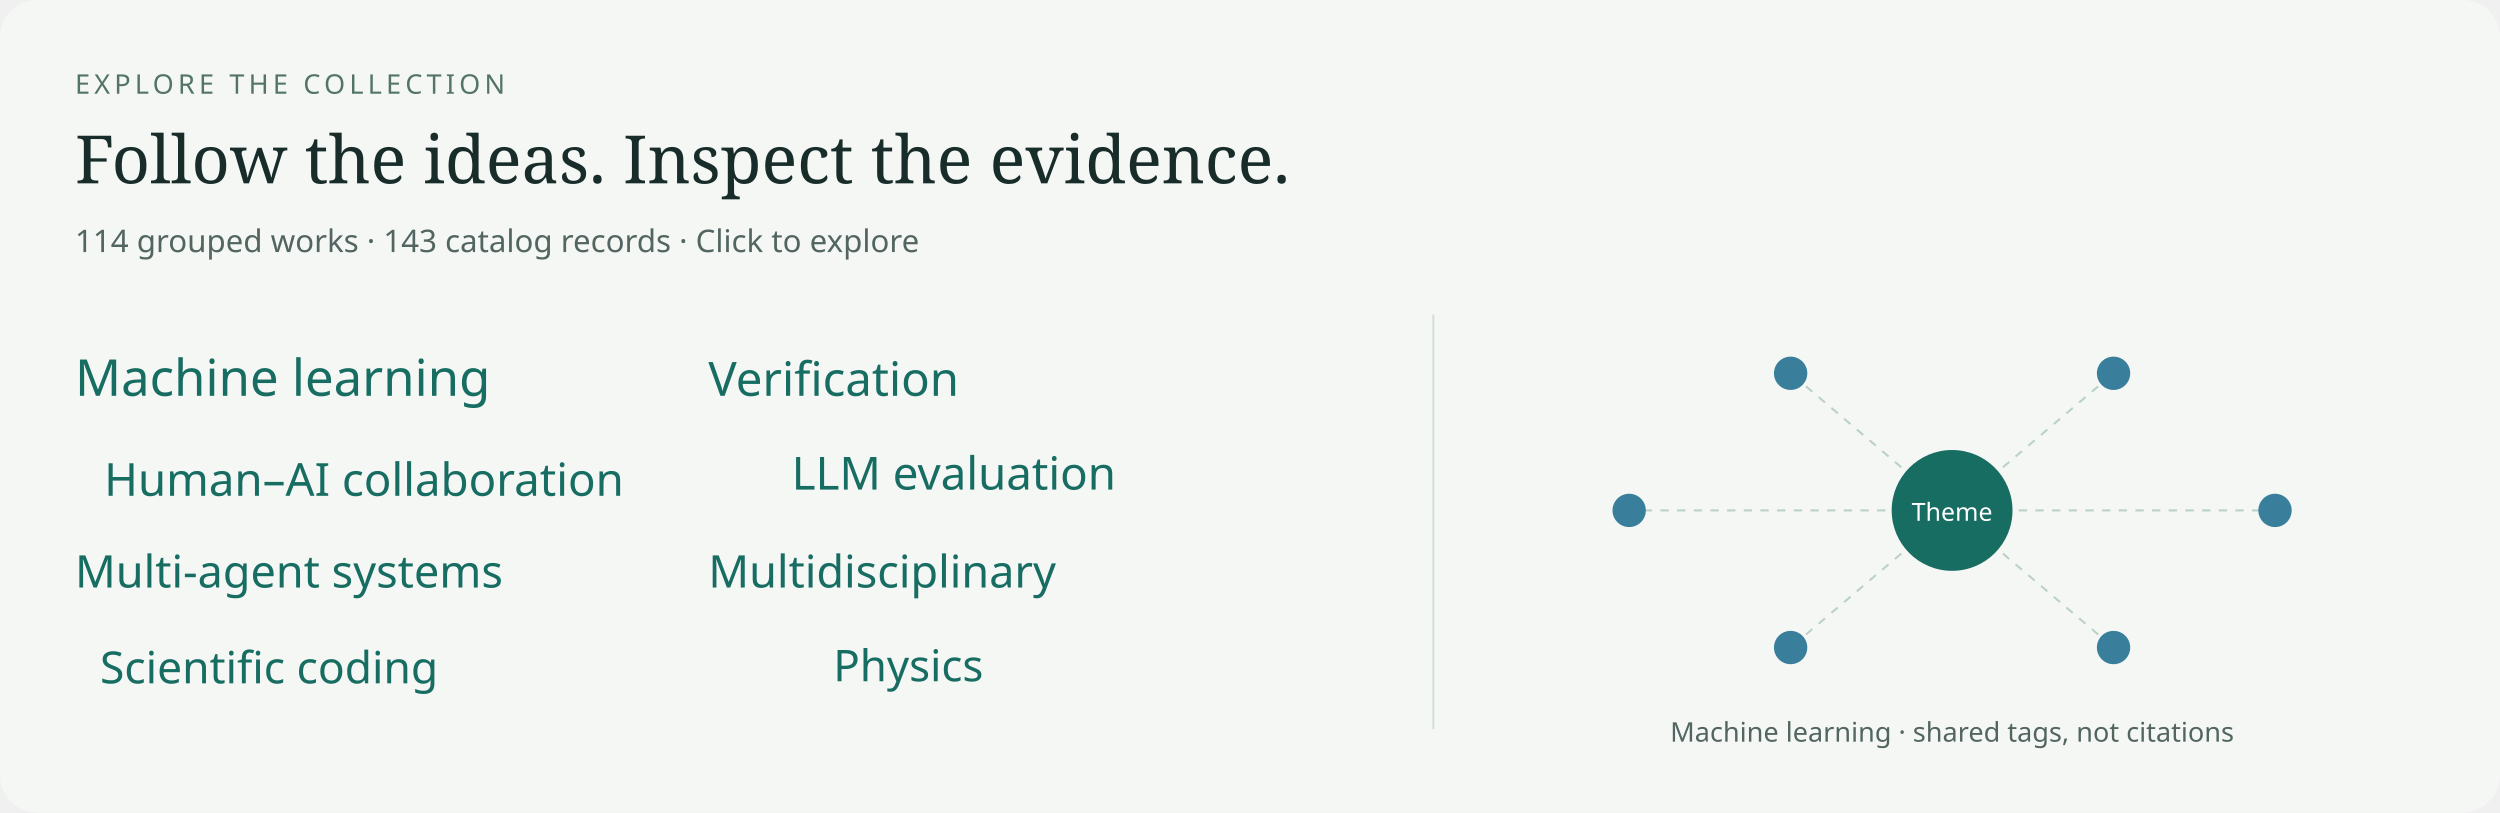
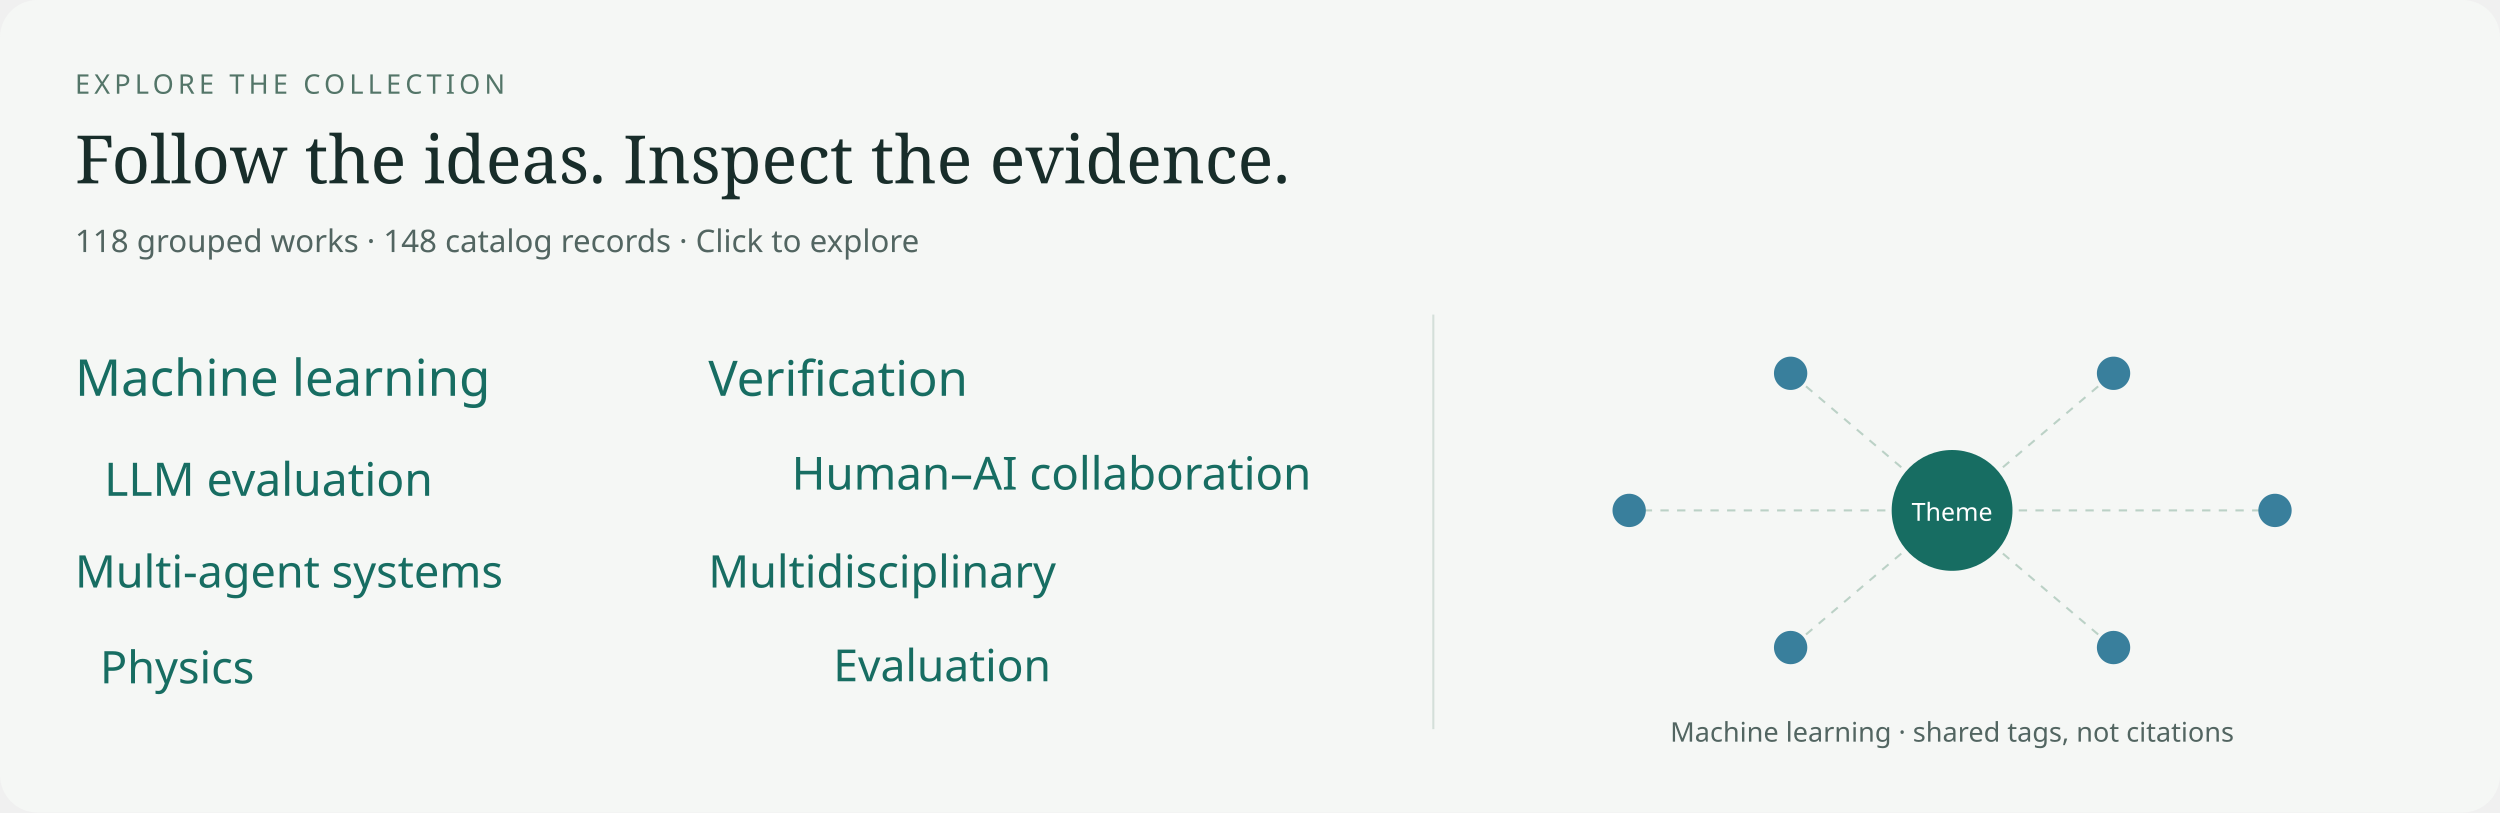
<svg xmlns="http://www.w3.org/2000/svg" width="1200" height="390" viewBox="0 0 1200 390" role="img" aria-labelledby="title desc">
  <rect width="1200" height="390" rx="18" fill="#f5f7f5" />
  <text x="36" y="45" font-family="system-ui,sans-serif" font-size="13" letter-spacing="2" fill="#537568">EXPLORE THE COLLECTION</text>
  <text x="36" y="88" font-family="Georgia,serif" font-size="32" fill="#182d2a">Follow the ideas. Inspect the evidence.</text>
-   <text x="36" y="121" font-family="system-ui,sans-serif" font-size="15" fill="#526561">114 grouped works · 143 catalog records · Click to explore</text>
+   <text x="36" y="121" font-family="system-ui,sans-serif" font-size="15" fill="#526561">118 grouped works · 148 catalog records · Click to explore</text>
  <line x1="688" y1="151" x2="688" y2="350" stroke="#d4dfd9" />
  <text x="36" y="190" font-family="system-ui,sans-serif" font-size="24.4" fill="#176d62">Machine learning</text>
-   <text x="340" y="190" font-family="system-ui,sans-serif" font-size="22.7" fill="#176d62">Verification</text>
-   <text x="50" y="238" font-family="system-ui,sans-serif" font-size="21.9" fill="#176d62">Human–AI collaboration</text>
-   <text x="380" y="235" font-family="system-ui,sans-serif" font-size="21.9" fill="#176d62">LLM evaluation</text>
+   <text x="340" y="190" font-family="system-ui,sans-serif" font-size="23.5" fill="#176d62">Verification</text>
+   <text x="50" y="238" font-family="system-ui,sans-serif" font-size="22.2" fill="#176d62">LLM evaluation</text>
+   <text x="380" y="235" font-family="system-ui,sans-serif" font-size="21.9" fill="#176d62">Human–AI collaboration</text>
  <text x="36" y="282" font-family="system-ui,sans-serif" font-size="21.6" fill="#176d62">Multi-agent systems</text>
  <text x="340" y="282" font-family="system-ui,sans-serif" font-size="21.6" fill="#176d62">Multidisciplinary</text>
-   <text x="48" y="328" font-family="system-ui,sans-serif" font-size="21.3" fill="#176d62">Scientific coding</text>
-   <text x="400" y="327" font-family="system-ui,sans-serif" font-size="21.0" fill="#176d62">Physics</text>
+   <text x="48" y="328" font-family="system-ui,sans-serif" font-size="21.6" fill="#176d62">Physics</text>
+   <text x="400" y="327" font-family="system-ui,sans-serif" font-size="21.3" fill="#176d62">Evaluation</text>
  <line x1="937" y1="245" x2="1092.0" y2="245.0" stroke="#bbd1c6" stroke-dasharray="4 4" />
  <circle cx="1092.0" cy="245.0" r="8" fill="#397f9c" />
  <line x1="937" y1="245" x2="1014.5" y2="310.818" stroke="#bbd1c6" stroke-dasharray="4 4" />
  <circle cx="1014.5" cy="310.818" r="8" fill="#397f9c" />
  <line x1="937" y1="245" x2="859.5" y2="310.818" stroke="#bbd1c6" stroke-dasharray="4 4" />
  <circle cx="859.5" cy="310.818" r="8" fill="#397f9c" />
  <line x1="937" y1="245" x2="782.0" y2="245.0" stroke="#bbd1c6" stroke-dasharray="4 4" />
  <circle cx="782.0" cy="245.0" r="8" fill="#397f9c" />
  <line x1="937" y1="245" x2="859.5" y2="179.182" stroke="#bbd1c6" stroke-dasharray="4 4" />
  <circle cx="859.5" cy="179.182" r="8" fill="#397f9c" />
  <line x1="937" y1="245" x2="1014.5" y2="179.182" stroke="#bbd1c6" stroke-dasharray="4 4" />
  <circle cx="1014.5" cy="179.182" r="8" fill="#397f9c" />
  <circle cx="937" cy="245" r="29" fill="#176d62" />
  <text x="937" y="250" text-anchor="middle" font-family="system-ui,sans-serif" font-size="12" fill="white">Theme</text>
  <text x="937" y="356" text-anchor="middle" font-family="system-ui,sans-serif" font-size="13" fill="#526561">Machine learning · shared tags, not citations</text>
</svg>
